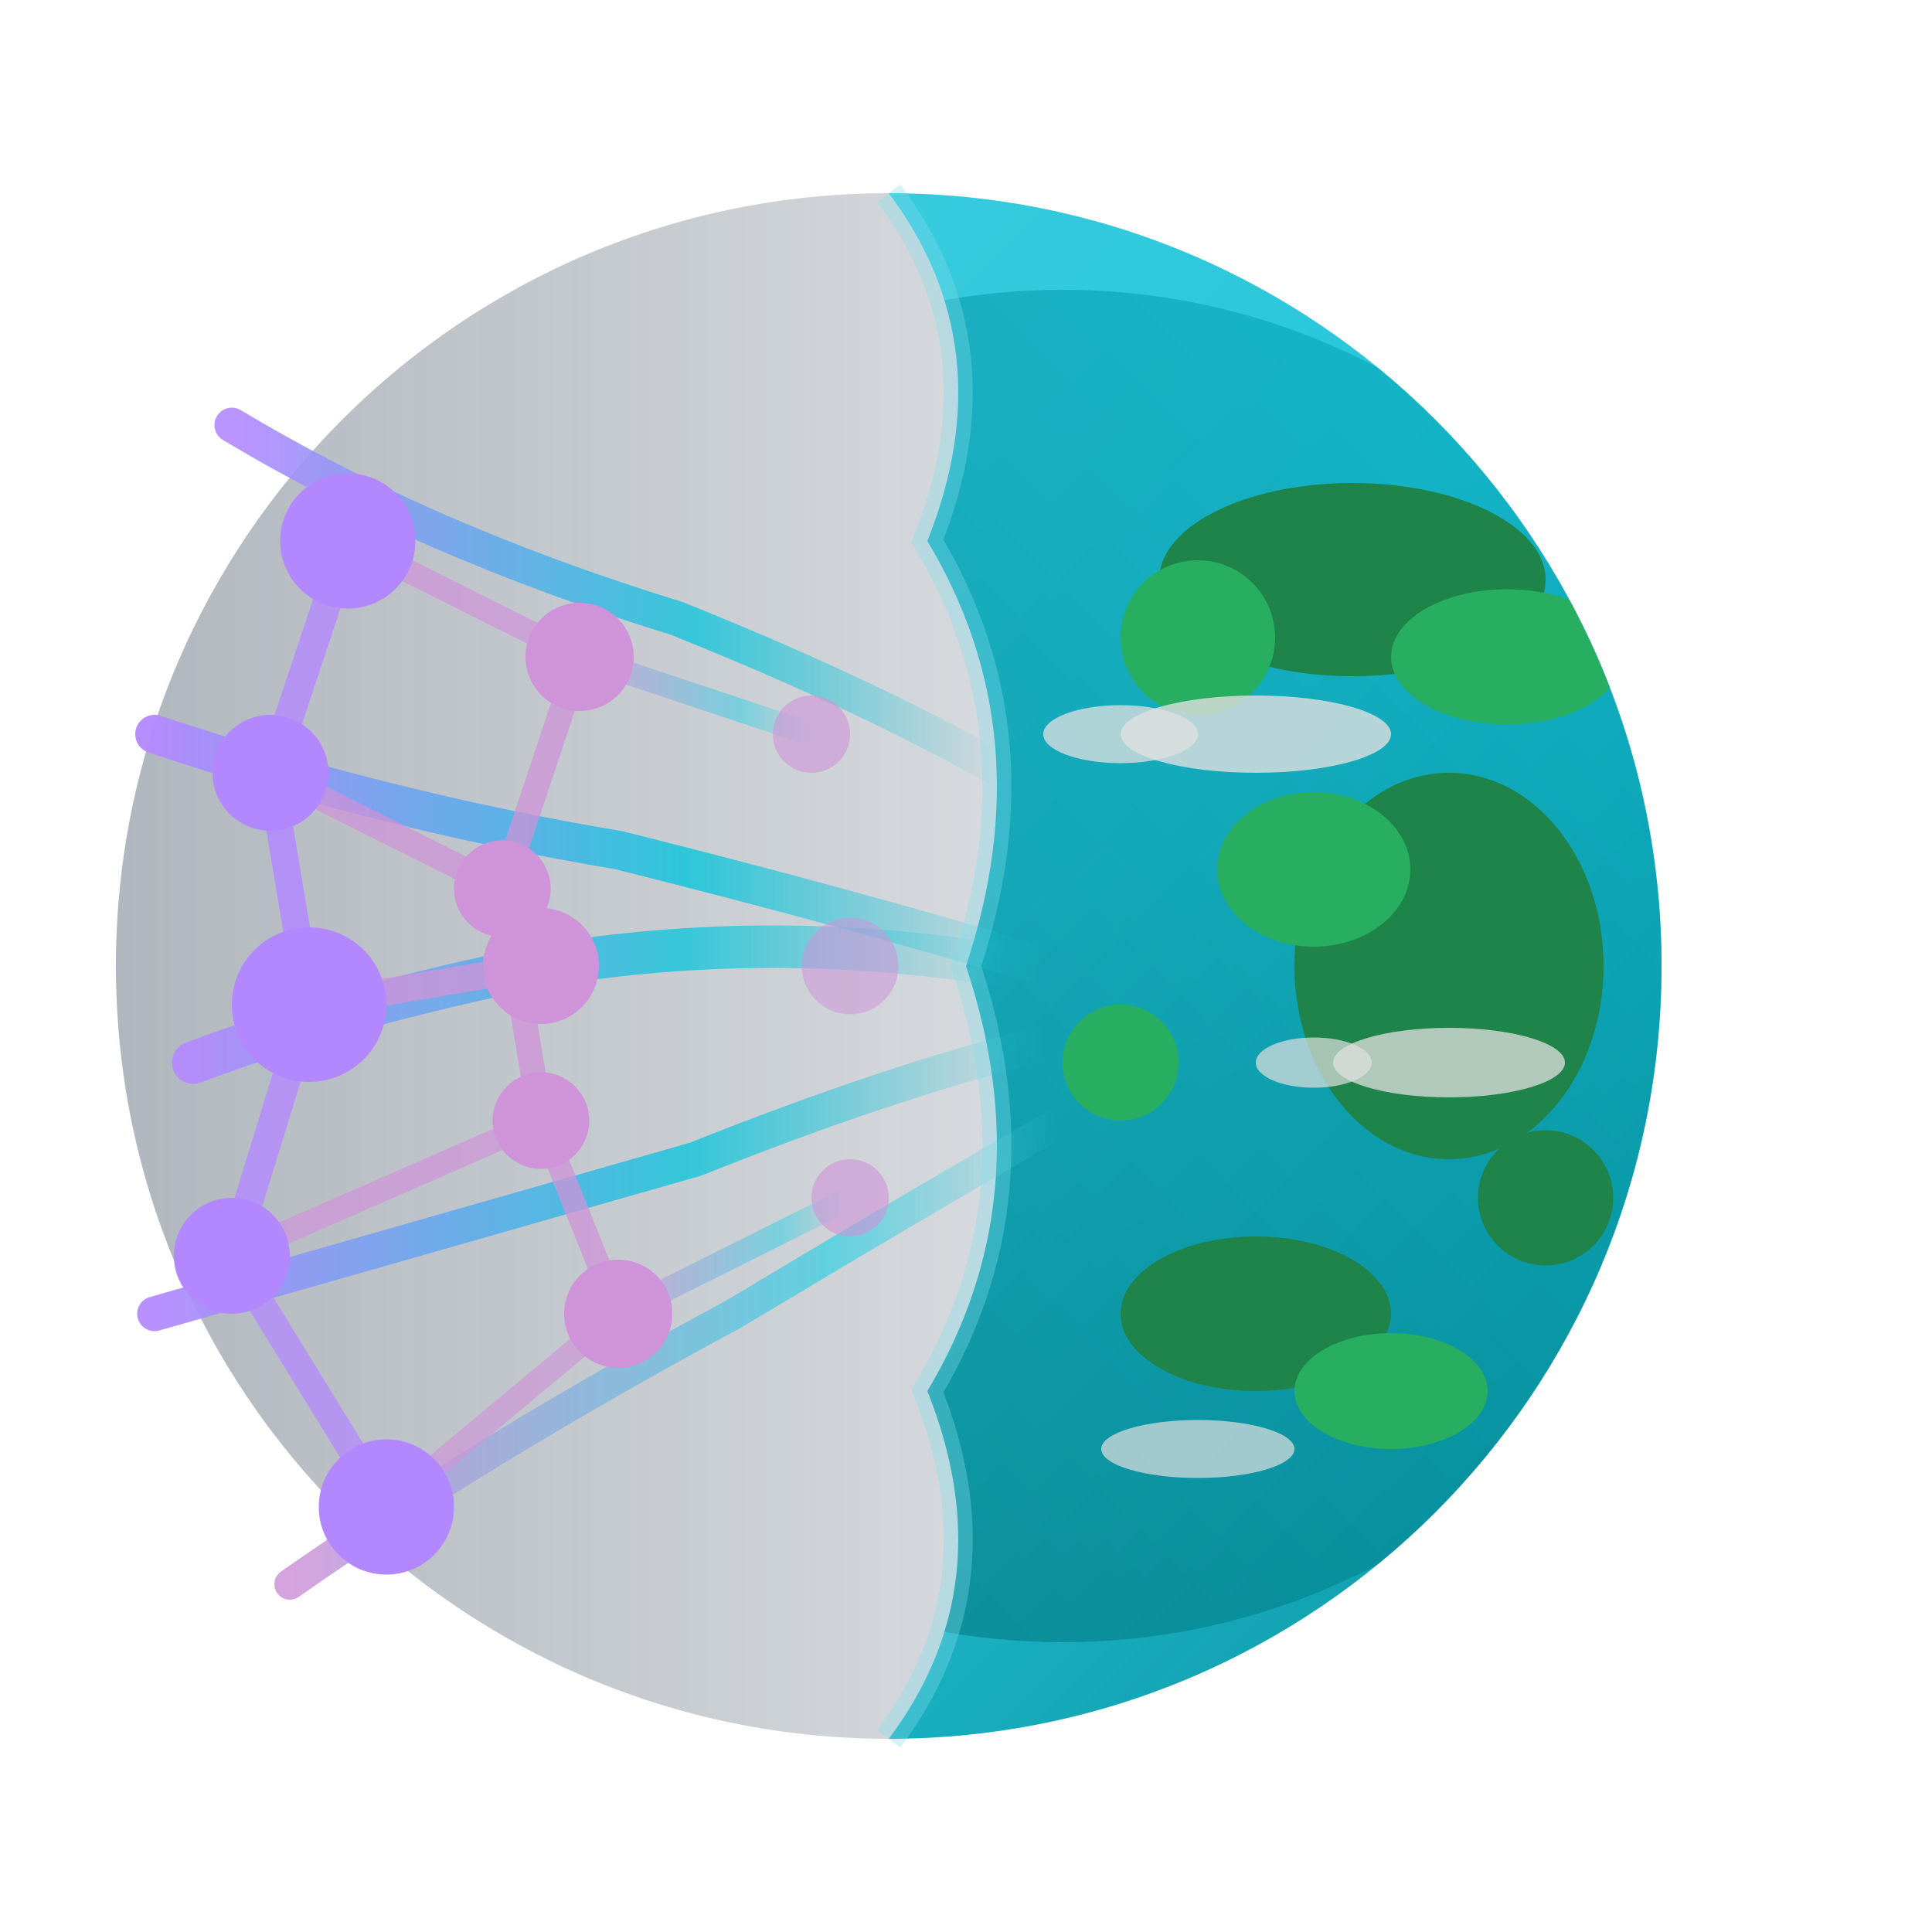
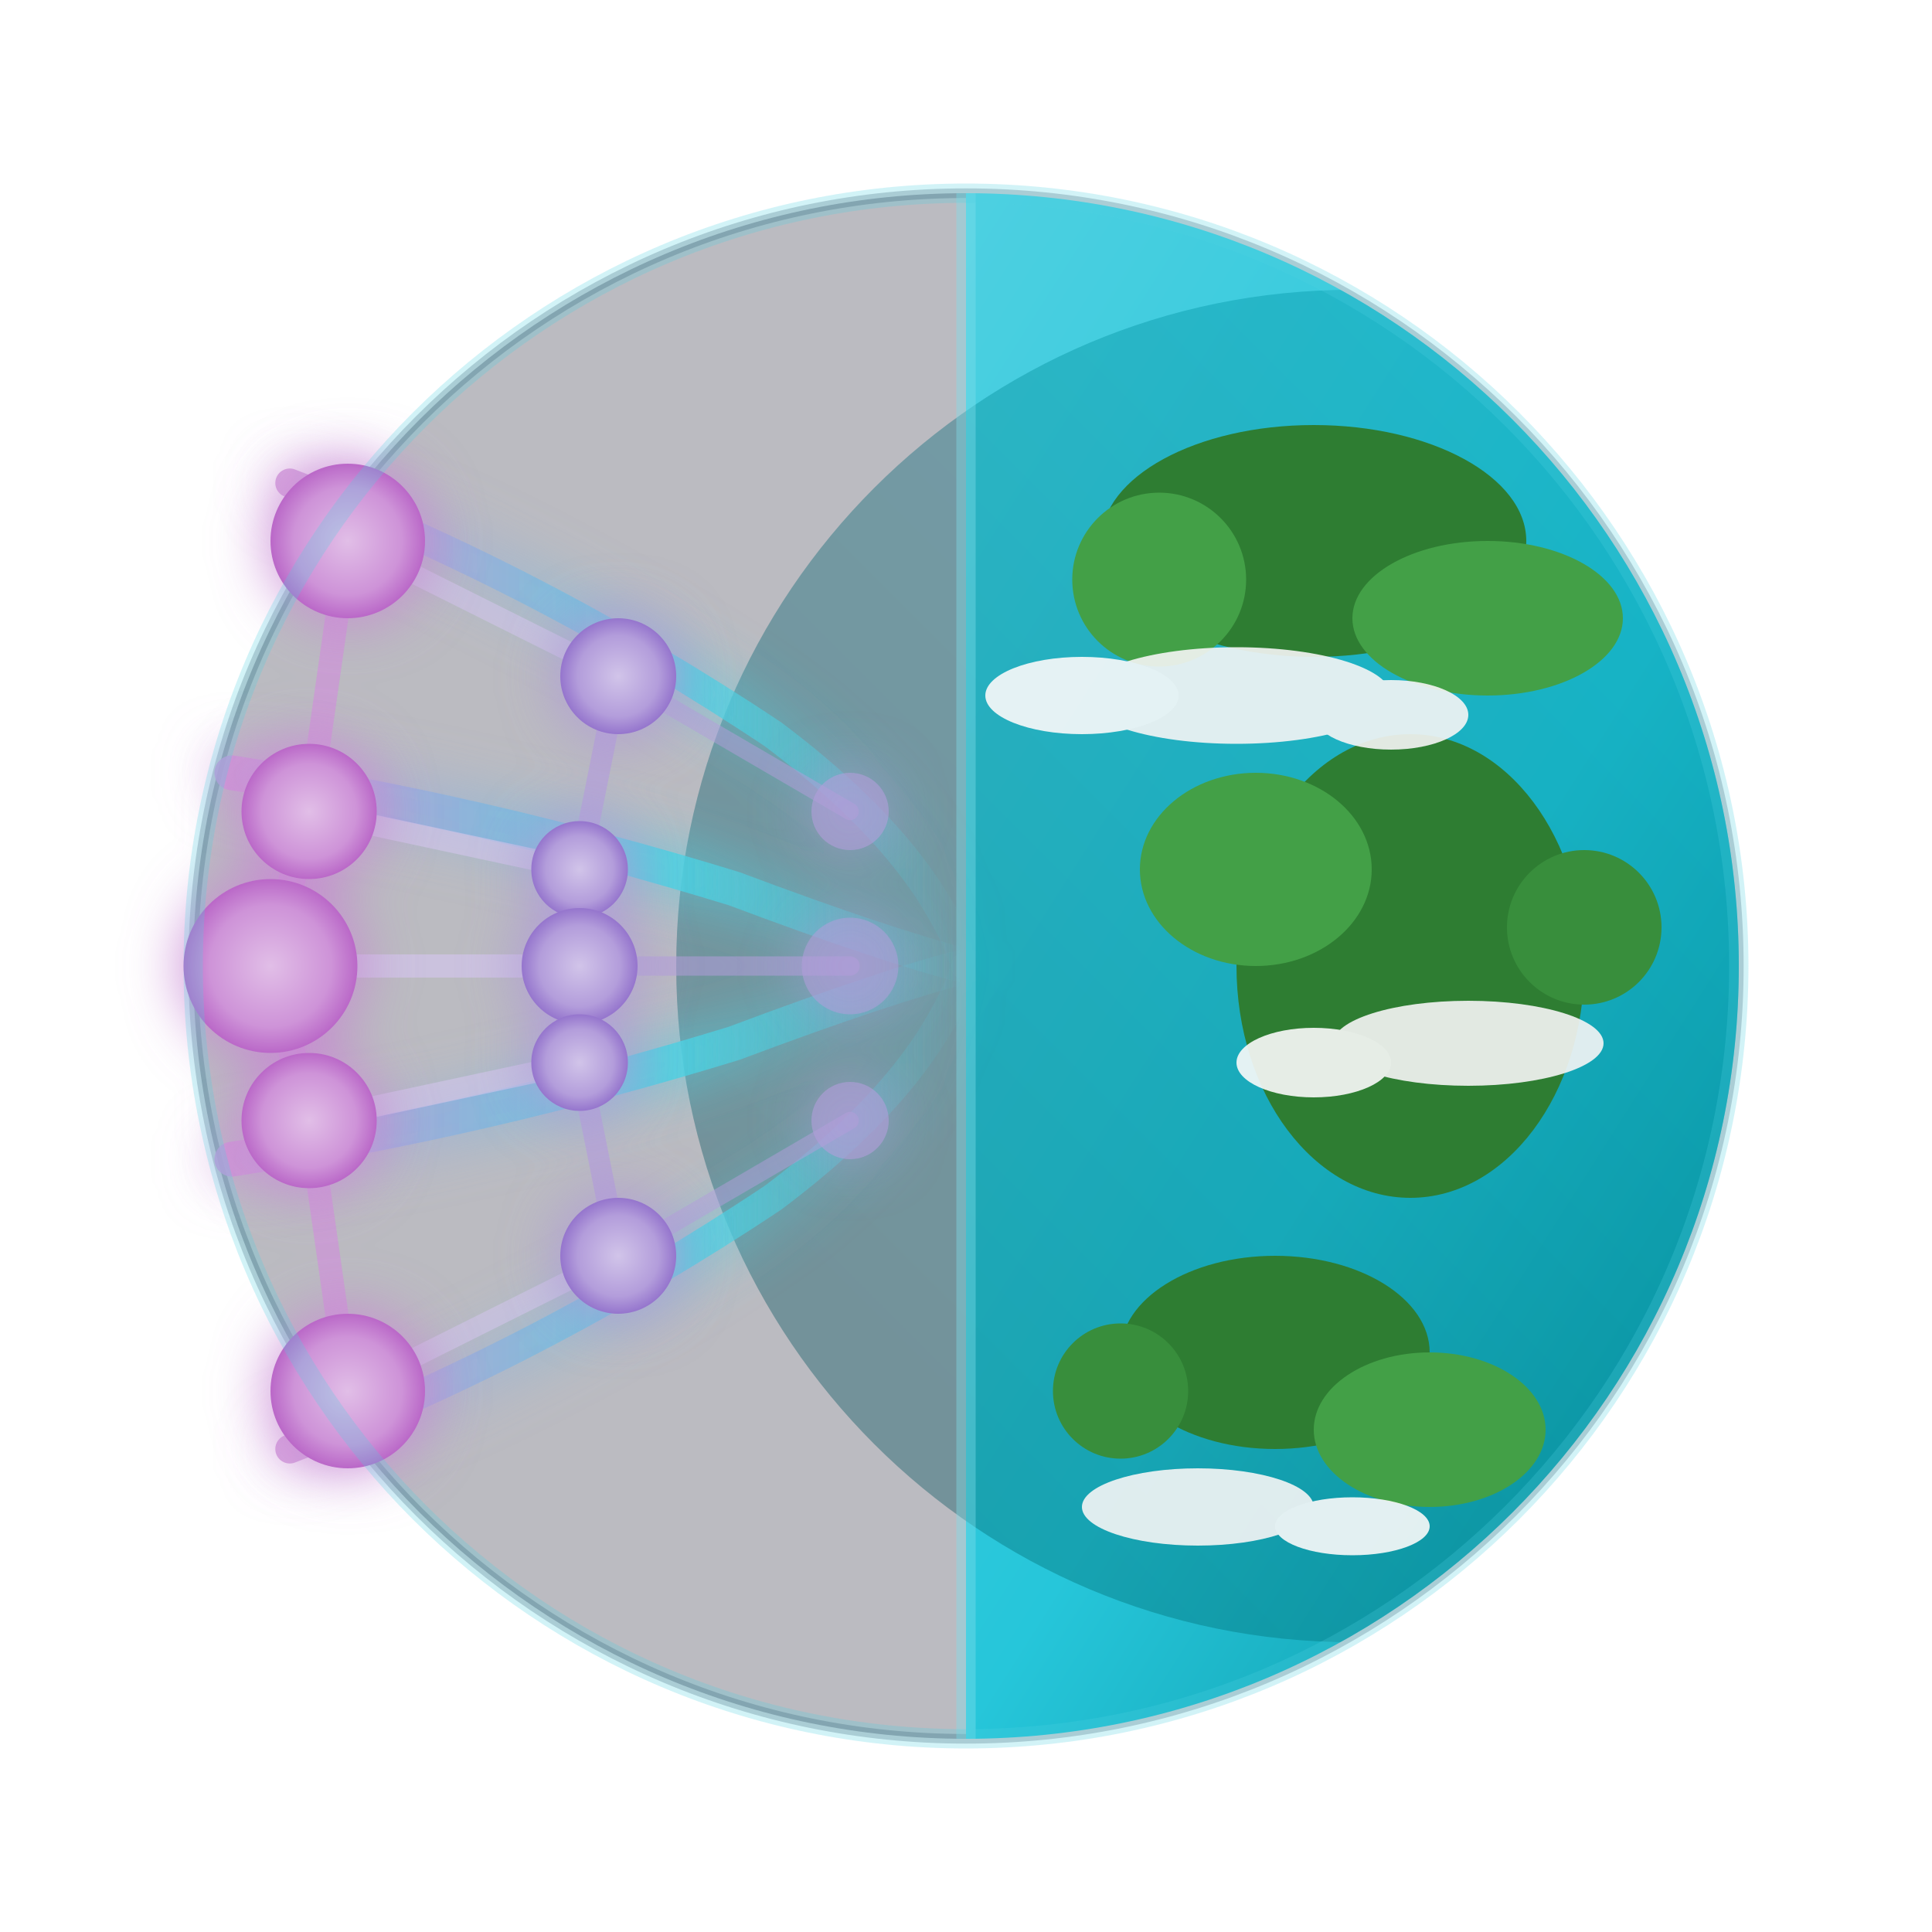
<svg xmlns="http://www.w3.org/2000/svg" viewBox="0 0 100 100" fill="none">
  <defs>
-     <linearGradient id="oceanGradientDark" x1="0%" y1="0%" x2="100%" y2="100%">
+     <linearGradient id="oceanDark" x1="0%" y1="0%" x2="100%" y2="100%">
      <stop offset="0%" stop-color="#4dd0e1" />
      <stop offset="50%" stop-color="#26c6da" />
      <stop offset="100%" stop-color="#00838f" />
    </linearGradient>
    <linearGradient id="deepOceanDark" x1="100%" y1="0%" x2="0%" y2="100%">
      <stop offset="0%" stop-color="#00acc1" />
      <stop offset="100%" stop-color="#006064" />
    </linearGradient>
-     <linearGradient id="neuralFadeDark1" x1="0%" y1="0%" x2="100%" y2="0%">
-       <stop offset="0%" stop-color="#b388ff" />
-       <stop offset="60%" stop-color="#26c6da" />
-       <stop offset="100%" stop-color="#26c6da" stop-opacity="0" />
-     </linearGradient>
-     <linearGradient id="neuralFadeDark2" x1="0%" y1="0%" x2="100%" y2="0%">
+     <radialGradient id="nodeGlowDark" cx="50%" cy="50%" r="50%">
+       <stop offset="0%" stop-color="#e1bee7" />
+       <stop offset="70%" stop-color="#ce93d8" />
+       <stop offset="100%" stop-color="#ba68c8" />
+     </radialGradient>
+     <radialGradient id="nodeGlowAccentDark" cx="50%" cy="50%" r="50%">
+       <stop offset="0%" stop-color="#d1c4e9" />
+       <stop offset="70%" stop-color="#b39ddb" />
+       <stop offset="100%" stop-color="#9575cd" />
+     </radialGradient>
+     <linearGradient id="connectionFadeDark" x1="0%" y1="0%" x2="100%" y2="0%">
      <stop offset="0%" stop-color="#ce93d8" />
-       <stop offset="70%" stop-color="#4dd0e1" />
+       <stop offset="60%" stop-color="#4dd0e1" />
      <stop offset="100%" stop-color="#4dd0e1" stop-opacity="0" />
    </linearGradient>
-     <linearGradient id="networkBgGradientDark" x1="0%" y1="0%" x2="100%" y2="0%">
-       <stop offset="0%" stop-color="#2c3e50" />
-       <stop offset="100%" stop-color="#2c3e50" stop-opacity="0" />
-     </linearGradient>
-     <clipPath id="wavyEarthDark">
-       <path d="M46,10 Q52,18 48,28 Q54,38 50,50 Q54,62 48,72 Q52,82 46,90 A40,40 0 0,0 46,10" />
+     <clipPath id="earthClipDark">
+       <path d="M50,10 A40,40 0 0,1 50,90 A40,40 0 0,1 50,10" />
    </clipPath>
-     <clipPath id="wavyNetworkDark">
-       <path d="M46,10 Q52,18 48,28 Q54,38 50,50 Q54,62 48,72 Q52,82 46,90 A40,40 0 1,1 46,10" />
+     <clipPath id="networkClipDark">
+       <path d="M50,10 A40,40 0 0,0 50,90 A40,40 0 0,0 50,10" />
    </clipPath>
+     <clipPath id="fullCircleDark">
+       <circle cx="50" cy="50" r="40" />
+     </clipPath>
+     <filter id="glowDark" x="-50%" y="-50%" width="200%" height="200%">
+       <feGaussianBlur stdDeviation="1.5" result="coloredBlur" />
+       <feMerge>
+         <feMergeNode in="coloredBlur" />
+         <feMergeNode in="SourceGraphic" />
+       </feMerge>
+     </filter>
  </defs>
-   <g clip-path="url(#wavyEarthDark)">
-     <rect x="0" y="0" width="100" height="100" fill="url(#oceanGradientDark)" />
-     <circle cx="55" cy="50" r="35" fill="url(#deepOceanDark)" opacity="0.5" />
+   <circle cx="50" cy="50" r="40" fill="none" stroke="#4a5568" stroke-width="0.5" opacity="0.3" />
+   <g clip-path="url(#earthClipDark)">
+     <rect x="50" y="10" width="50" height="80" fill="url(#oceanDark)" />
+     <circle cx="70" cy="50" r="35" fill="url(#deepOceanDark)" opacity="0.4" />
+     <ellipse cx="68" cy="28" rx="11" ry="6" fill="#2e7d32" />
+     <ellipse cx="77" cy="32" rx="7" ry="4" fill="#43a047" />
+     <circle cx="60" cy="30" r="4.5" fill="#43a047" />
+     <ellipse cx="73" cy="50" rx="9" ry="12" fill="#2e7d32" />
+     <ellipse cx="65" cy="45" rx="6" ry="5" fill="#43a047" />
+     <circle cx="82" cy="48" r="4" fill="#388e3c" />
+     <ellipse cx="66" cy="70" rx="8" ry="5" fill="#2e7d32" />
+     <ellipse cx="74" cy="74" rx="6" ry="4" fill="#43a047" />
+     <circle cx="58" cy="72" r="3.5" fill="#388e3c" />
+     <g opacity="0.9">
+       <ellipse cx="64" cy="36" rx="8" ry="2.5" fill="#f5f5f5" />
+       <ellipse cx="56" cy="36" rx="5" ry="2" fill="#fafafa" />
+       <ellipse cx="72" cy="37" rx="4" ry="1.8" fill="#f5f5f5" />
+       <ellipse cx="76" cy="54" rx="7" ry="2.2" fill="#f5f5f5" />
+       <ellipse cx="68" cy="55" rx="4" ry="1.8" fill="#fafafa" />
+       <ellipse cx="62" cy="78" rx="6" ry="2" fill="#f5f5f5" />
+       <ellipse cx="70" cy="79" rx="4" ry="1.5" fill="#fafafa" />
+     </g>
  </g>
-   <g clip-path="url(#wavyNetworkDark)">
-     <rect x="0" y="0" width="100" height="100" fill="url(#networkBgGradientDark)" opacity="0.4" />
+   <g clip-path="url(#networkClipDark)">
+     <rect x="0" y="10" width="50" height="80" fill="#1a1a2e" opacity="0.3" />
  </g>
-   <path d="M12,22 Q22,28 35,32 Q45,36 52,40" stroke="url(#neuralFadeDark1)" stroke-width="1.8" stroke-linecap="round" fill="none" opacity="0.9" />
-   <path d="M8,38 Q20,42 32,44 Q44,47 54,50" stroke="url(#neuralFadeDark1)" stroke-width="2" stroke-linecap="round" fill="none" opacity="0.95" />
-   <path d="M10,55 Q18,52 28,50 Q40,48 52,50" stroke="url(#neuralFadeDark1)" stroke-width="2.2" stroke-linecap="round" fill="none" opacity="0.9" />
-   <path d="M8,68 Q22,64 36,60 Q46,56 54,54" stroke="url(#neuralFadeDark1)" stroke-width="1.8" stroke-linecap="round" fill="none" opacity="0.92" />
-   <path d="M15,82 Q25,75 38,68 Q48,62 55,58" stroke="url(#neuralFadeDark2)" stroke-width="1.6" stroke-linecap="round" fill="none" opacity="0.85" />
-   <line x1="18" y1="28" x2="14" y2="40" stroke="#b388ff" stroke-width="1.5" stroke-linecap="round" opacity="0.8" />
-   <line x1="14" y1="40" x2="16" y2="52" stroke="#b388ff" stroke-width="1.4" stroke-linecap="round" opacity="0.85" />
-   <line x1="16" y1="52" x2="12" y2="65" stroke="#b388ff" stroke-width="1.5" stroke-linecap="round" opacity="0.8" />
-   <line x1="12" y1="65" x2="20" y2="78" stroke="#b388ff" stroke-width="1.4" stroke-linecap="round" opacity="0.75" />
-   <line x1="30" y1="34" x2="26" y2="46" stroke="#ce93d8" stroke-width="1.3" stroke-linecap="round" opacity="0.75" />
-   <line x1="26" y1="46" x2="28" y2="58" stroke="#ce93d8" stroke-width="1.3" stroke-linecap="round" opacity="0.8" />
-   <line x1="28" y1="58" x2="32" y2="68" stroke="#ce93d8" stroke-width="1.2" stroke-linecap="round" opacity="0.75" />
-   <line x1="18" y1="28" x2="30" y2="34" stroke="#ce93d8" stroke-width="1.2" stroke-linecap="round" opacity="0.7" />
-   <line x1="14" y1="40" x2="26" y2="46" stroke="#ce93d8" stroke-width="1.3" stroke-linecap="round" opacity="0.75" />
-   <line x1="16" y1="52" x2="28" y2="50" stroke="#ce93d8" stroke-width="1.4" stroke-linecap="round" opacity="0.78" />
-   <line x1="12" y1="65" x2="28" y2="58" stroke="#ce93d8" stroke-width="1.2" stroke-linecap="round" opacity="0.7" />
-   <line x1="20" y1="78" x2="32" y2="68" stroke="#ce93d8" stroke-width="1.2" stroke-linecap="round" opacity="0.65" />
-   <line x1="30" y1="34" x2="42" y2="38" stroke="url(#neuralFadeDark2)" stroke-width="1.2" stroke-linecap="round" opacity="0.65" />
-   <line x1="28" y1="50" x2="44" y2="50" stroke="url(#neuralFadeDark2)" stroke-width="1.4" stroke-linecap="round" opacity="0.7" />
-   <line x1="32" y1="68" x2="44" y2="62" stroke="url(#neuralFadeDark2)" stroke-width="1.2" stroke-linecap="round" opacity="0.65" />
-   <circle cx="18" cy="28" r="3.5" fill="#b388ff" />
-   <circle cx="14" cy="40" r="3" fill="#b388ff" />
-   <circle cx="16" cy="52" r="4" fill="#b388ff" />
-   <circle cx="12" cy="65" r="3" fill="#b388ff" />
-   <circle cx="20" cy="78" r="3.5" fill="#b388ff" />
-   <circle cx="30" cy="34" r="2.8" fill="#ce93d8" />
-   <circle cx="26" cy="46" r="2.5" fill="#ce93d8" />
-   <circle cx="28" cy="50" r="3" fill="#ce93d8" />
-   <circle cx="28" cy="58" r="2.5" fill="#ce93d8" />
-   <circle cx="32" cy="68" r="2.8" fill="#ce93d8" />
-   <circle cx="42" cy="38" r="2" fill="#ce93d8" opacity="0.6" />
-   <circle cx="44" cy="50" r="2.5" fill="#ce93d8" opacity="0.55" />
-   <circle cx="44" cy="62" r="2" fill="#ce93d8" opacity="0.6" />
-   <g clip-path="url(#wavyEarthDark)">
-     <ellipse cx="70" cy="30" rx="10" ry="5" fill="#1e8449" />
-     <ellipse cx="78" cy="34" rx="6" ry="3.5" fill="#27ae60" />
-     <circle cx="62" cy="33" r="4" fill="#27ae60" />
-     <ellipse cx="75" cy="50" rx="8" ry="10" fill="#1e8449" />
-     <ellipse cx="68" cy="45" rx="5" ry="4" fill="#27ae60" />
-     <ellipse cx="65" cy="68" rx="7" ry="4" fill="#1e8449" />
-     <ellipse cx="72" cy="72" rx="5" ry="3" fill="#27ae60" />
-     <circle cx="58" cy="55" r="3" fill="#27ae60" />
-     <circle cx="80" cy="62" r="3.5" fill="#1e8449" />
-     <ellipse cx="65" cy="38" rx="7" ry="2" fill="#e0e0e0" opacity="0.8" />
-     <ellipse cx="58" cy="38" rx="4" ry="1.5" fill="#e0e0e0" opacity="0.75" />
-     <ellipse cx="75" cy="55" rx="6" ry="1.8" fill="#e0e0e0" opacity="0.75" />
-     <ellipse cx="68" cy="55" rx="3" ry="1.3" fill="#e0e0e0" opacity="0.7" />
-     <ellipse cx="62" cy="75" rx="5" ry="1.5" fill="#e0e0e0" opacity="0.7" />
+   <g filter="url(#glowDark)">
+     <path d="M15,25 Q28,30 40,38 Q48,44 50,50" stroke="url(#connectionFadeDark)" stroke-width="1.5" stroke-linecap="round" fill="none" opacity="0.8" />
+     <path d="M12,40 Q25,42 38,46 Q46,49 50,50" stroke="url(#connectionFadeDark)" stroke-width="1.8" stroke-linecap="round" fill="none" opacity="0.85" />
+     <path d="M10,50 Q22,50 35,50 Q45,50 50,50" stroke="url(#connectionFadeDark)" stroke-width="2" stroke-linecap="round" fill="none" opacity="0.9" />
+     <path d="M12,60 Q25,58 38,54 Q46,51 50,50" stroke="url(#connectionFadeDark)" stroke-width="1.8" stroke-linecap="round" fill="none" opacity="0.85" />
+     <path d="M15,75 Q28,70 40,62 Q48,56 50,50" stroke="url(#connectionFadeDark)" stroke-width="1.5" stroke-linecap="round" fill="none" opacity="0.8" />
  </g>
-   <path d="M46,10 Q52,18 48,28 Q54,38 50,50 Q54,62 48,72 Q52,82 46,90" fill="none" stroke="#80deea" stroke-width="1.5" opacity="0.35" />
+   <line x1="18" y1="28" x2="16" y2="42" stroke="#ce93d8" stroke-width="1.2" stroke-linecap="round" opacity="0.7" />
+   <line x1="16" y1="42" x2="14" y2="50" stroke="#ce93d8" stroke-width="1.4" stroke-linecap="round" opacity="0.75" />
+   <line x1="14" y1="50" x2="16" y2="58" stroke="#ce93d8" stroke-width="1.4" stroke-linecap="round" opacity="0.75" />
+   <line x1="16" y1="58" x2="18" y2="72" stroke="#ce93d8" stroke-width="1.2" stroke-linecap="round" opacity="0.7" />
+   <line x1="32" y1="35" x2="30" y2="45" stroke="#b39ddb" stroke-width="1.1" stroke-linecap="round" opacity="0.65" />
+   <line x1="30" y1="45" x2="30" y2="55" stroke="#b39ddb" stroke-width="1.2" stroke-linecap="round" opacity="0.7" />
+   <line x1="30" y1="55" x2="32" y2="65" stroke="#b39ddb" stroke-width="1.1" stroke-linecap="round" opacity="0.65" />
+   <line x1="18" y1="28" x2="32" y2="35" stroke="#d1c4e9" stroke-width="1" stroke-linecap="round" opacity="0.6" />
+   <line x1="16" y1="42" x2="30" y2="45" stroke="#d1c4e9" stroke-width="1.1" stroke-linecap="round" opacity="0.65" />
+   <line x1="14" y1="50" x2="30" y2="50" stroke="#d1c4e9" stroke-width="1.2" stroke-linecap="round" opacity="0.7" />
+   <line x1="16" y1="58" x2="30" y2="55" stroke="#d1c4e9" stroke-width="1.1" stroke-linecap="round" opacity="0.65" />
+   <line x1="18" y1="72" x2="32" y2="65" stroke="#d1c4e9" stroke-width="1" stroke-linecap="round" opacity="0.6" />
+   <line x1="32" y1="35" x2="44" y2="42" stroke="#b39ddb" stroke-width="0.9" stroke-linecap="round" opacity="0.5" />
+   <line x1="30" y1="50" x2="44" y2="50" stroke="#b39ddb" stroke-width="1" stroke-linecap="round" opacity="0.55" />
+   <line x1="32" y1="65" x2="44" y2="58" stroke="#b39ddb" stroke-width="0.9" stroke-linecap="round" opacity="0.5" />
+   <g filter="url(#glowDark)">
+     <circle cx="18" cy="28" r="4" fill="url(#nodeGlowDark)" />
+     <circle cx="16" cy="42" r="3.5" fill="url(#nodeGlowDark)" />
+     <circle cx="14" cy="50" r="4.5" fill="url(#nodeGlowDark)" />
+     <circle cx="16" cy="58" r="3.5" fill="url(#nodeGlowDark)" />
+     <circle cx="18" cy="72" r="4" fill="url(#nodeGlowDark)" />
+     <circle cx="32" cy="35" r="3" fill="url(#nodeGlowAccentDark)" />
+     <circle cx="30" cy="45" r="2.5" fill="url(#nodeGlowAccentDark)" />
+     <circle cx="30" cy="50" r="3" fill="url(#nodeGlowAccentDark)" />
+     <circle cx="30" cy="55" r="2.5" fill="url(#nodeGlowAccentDark)" />
+     <circle cx="32" cy="65" r="3" fill="url(#nodeGlowAccentDark)" />
+     <circle cx="44" cy="42" r="2" fill="#b39ddb" opacity="0.6" />
+     <circle cx="44" cy="50" r="2.5" fill="#b39ddb" opacity="0.55" />
+     <circle cx="44" cy="58" r="2" fill="#b39ddb" opacity="0.6" />
+   </g>
+   <line x1="50" y1="10" x2="50" y2="90" stroke="#80deea" stroke-width="1" opacity="0.4" />
+   <circle cx="50" cy="50" r="40" fill="none" stroke="#4dd0e1" stroke-width="1" opacity="0.25" />
</svg>
